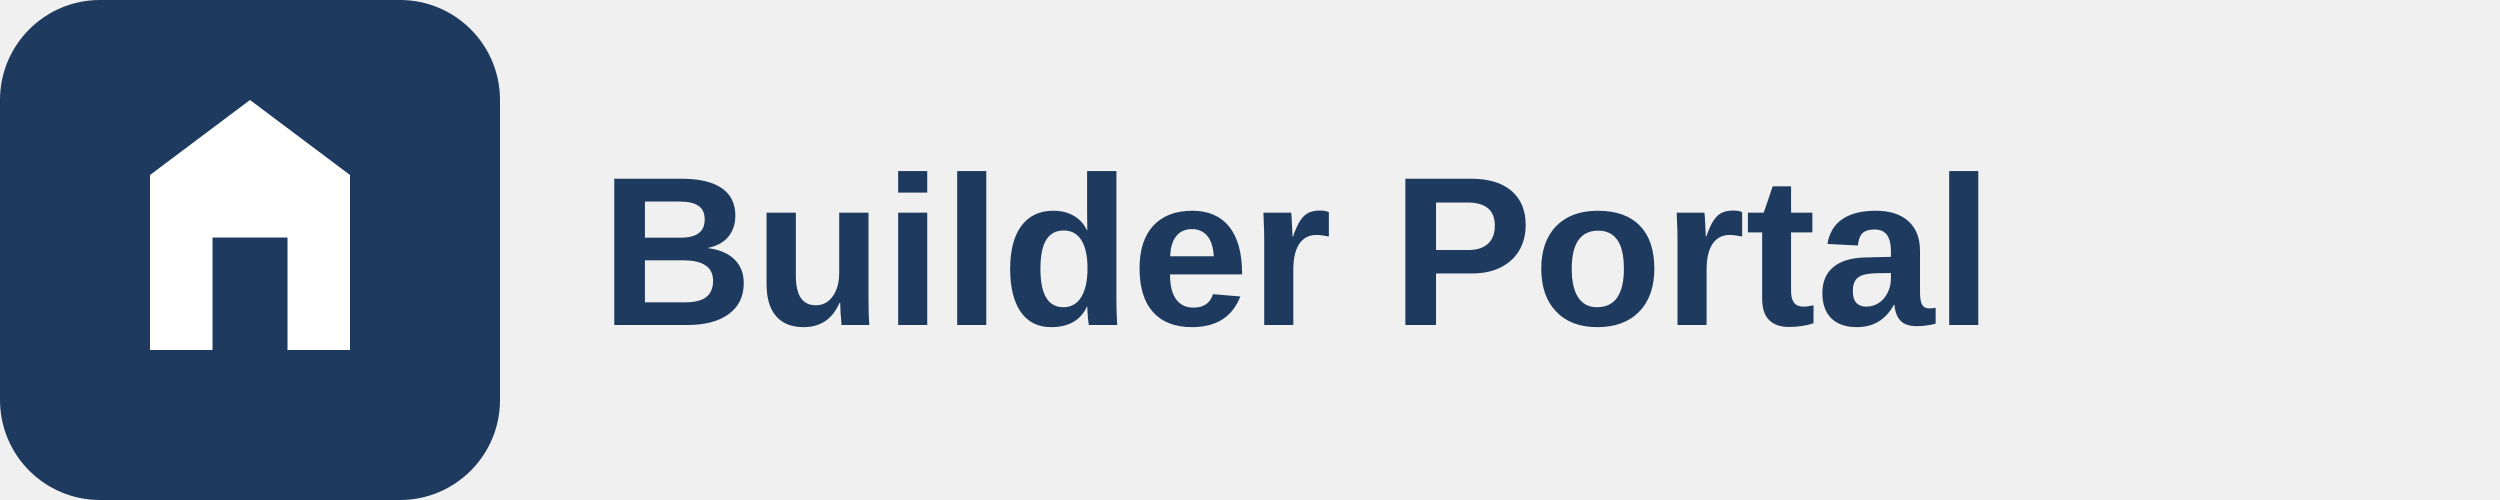
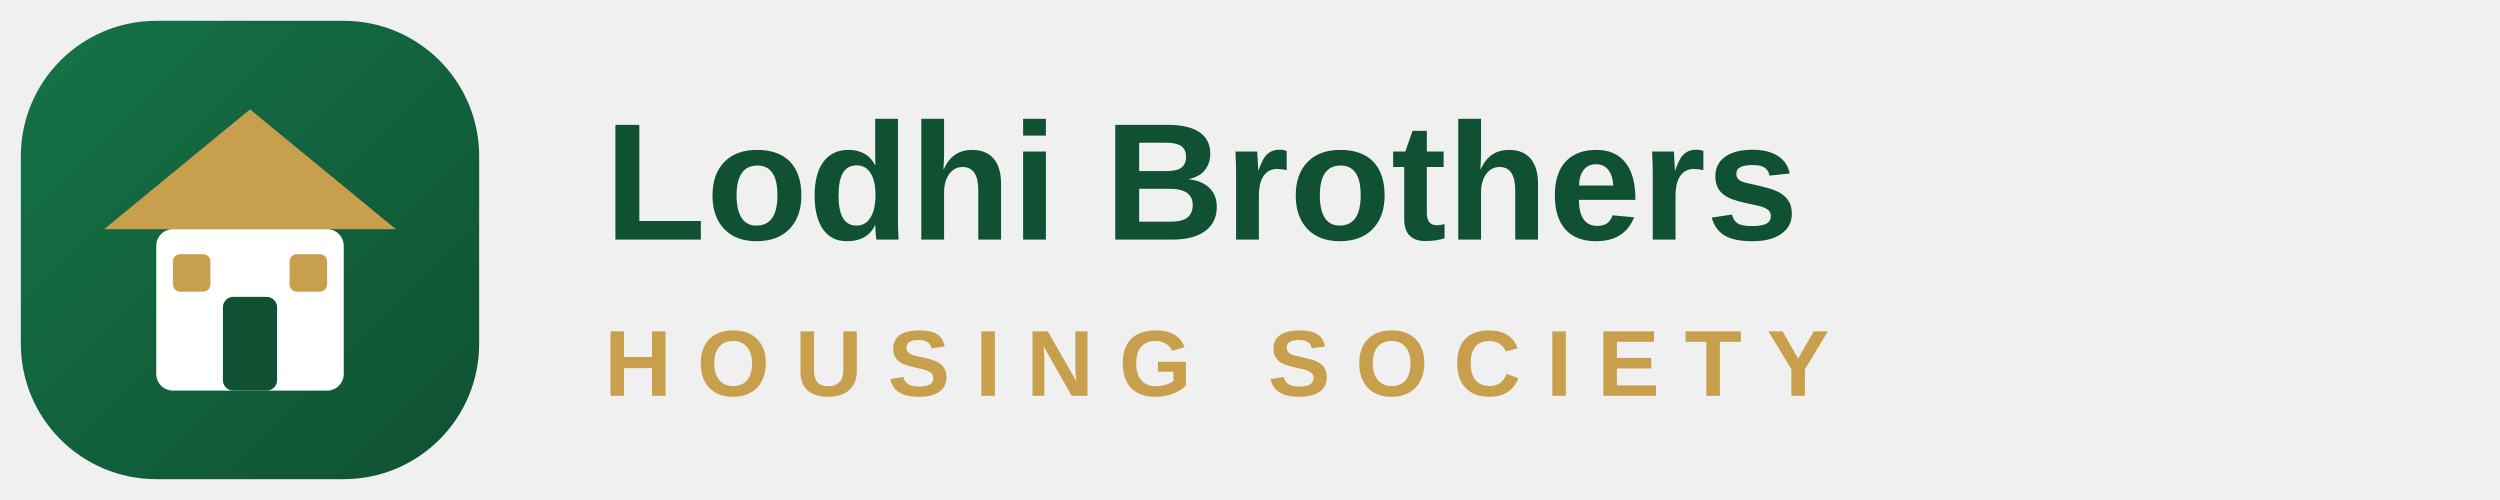
- <svg xmlns="http://www.w3.org/2000/svg" width="200" height="40" viewBox="0 0 200 40">
-   <rect width="40" height="40" rx="8" fill="#1e3a5f" />
-   <path d="M12 28V14l8-6 8 6v14h-5v-9h-6v9h-5z" fill="#ffffff" />
-   <text x="48" y="26" font-family="Arial, Helvetica, sans-serif" font-size="17" font-weight="600" fill="#1e3a5f">
-     Builder Portal
-   </text>
+ <svg xmlns="http://www.w3.org/2000/svg" width="240" height="48" viewBox="0 0 240 48" fill="none">
+   <defs>
+     <linearGradient id="lb-badge" x1="0" y1="0" x2="1" y2="1">
+       <stop offset="0" stop-color="#157347" />
+       <stop offset="1" stop-color="#0f5132" />
+     </linearGradient>
+   </defs>
+   <rect x="2" y="2" width="44" height="44" rx="13" fill="url(#lb-badge)" />
+   <path d="M24 10.5 L38 22 H10 Z" fill="#c8a04d" />
+   <rect x="15" y="22" width="18" height="15.5" rx="1.6" fill="#ffffff" />
+   <rect x="21.4" y="28.5" width="5.2" height="9" rx="1" fill="#0f5132" />
+   <rect x="16.6" y="24.4" width="3.6" height="3.6" rx="0.7" fill="#c8a04d" />
+   <rect x="27.8" y="24.4" width="3.6" height="3.6" rx="0.7" fill="#c8a04d" />
+   <text x="58" y="23" font-family="Arial, Helvetica, sans-serif" font-size="16" font-weight="700" fill="#0f5132">Lodhi Brothers</text>
+   <text x="58" y="38" font-family="Arial, Helvetica, sans-serif" font-size="9" font-weight="600" letter-spacing="2.4" fill="#c8a04d">HOUSING SOCIETY</text>
</svg>
